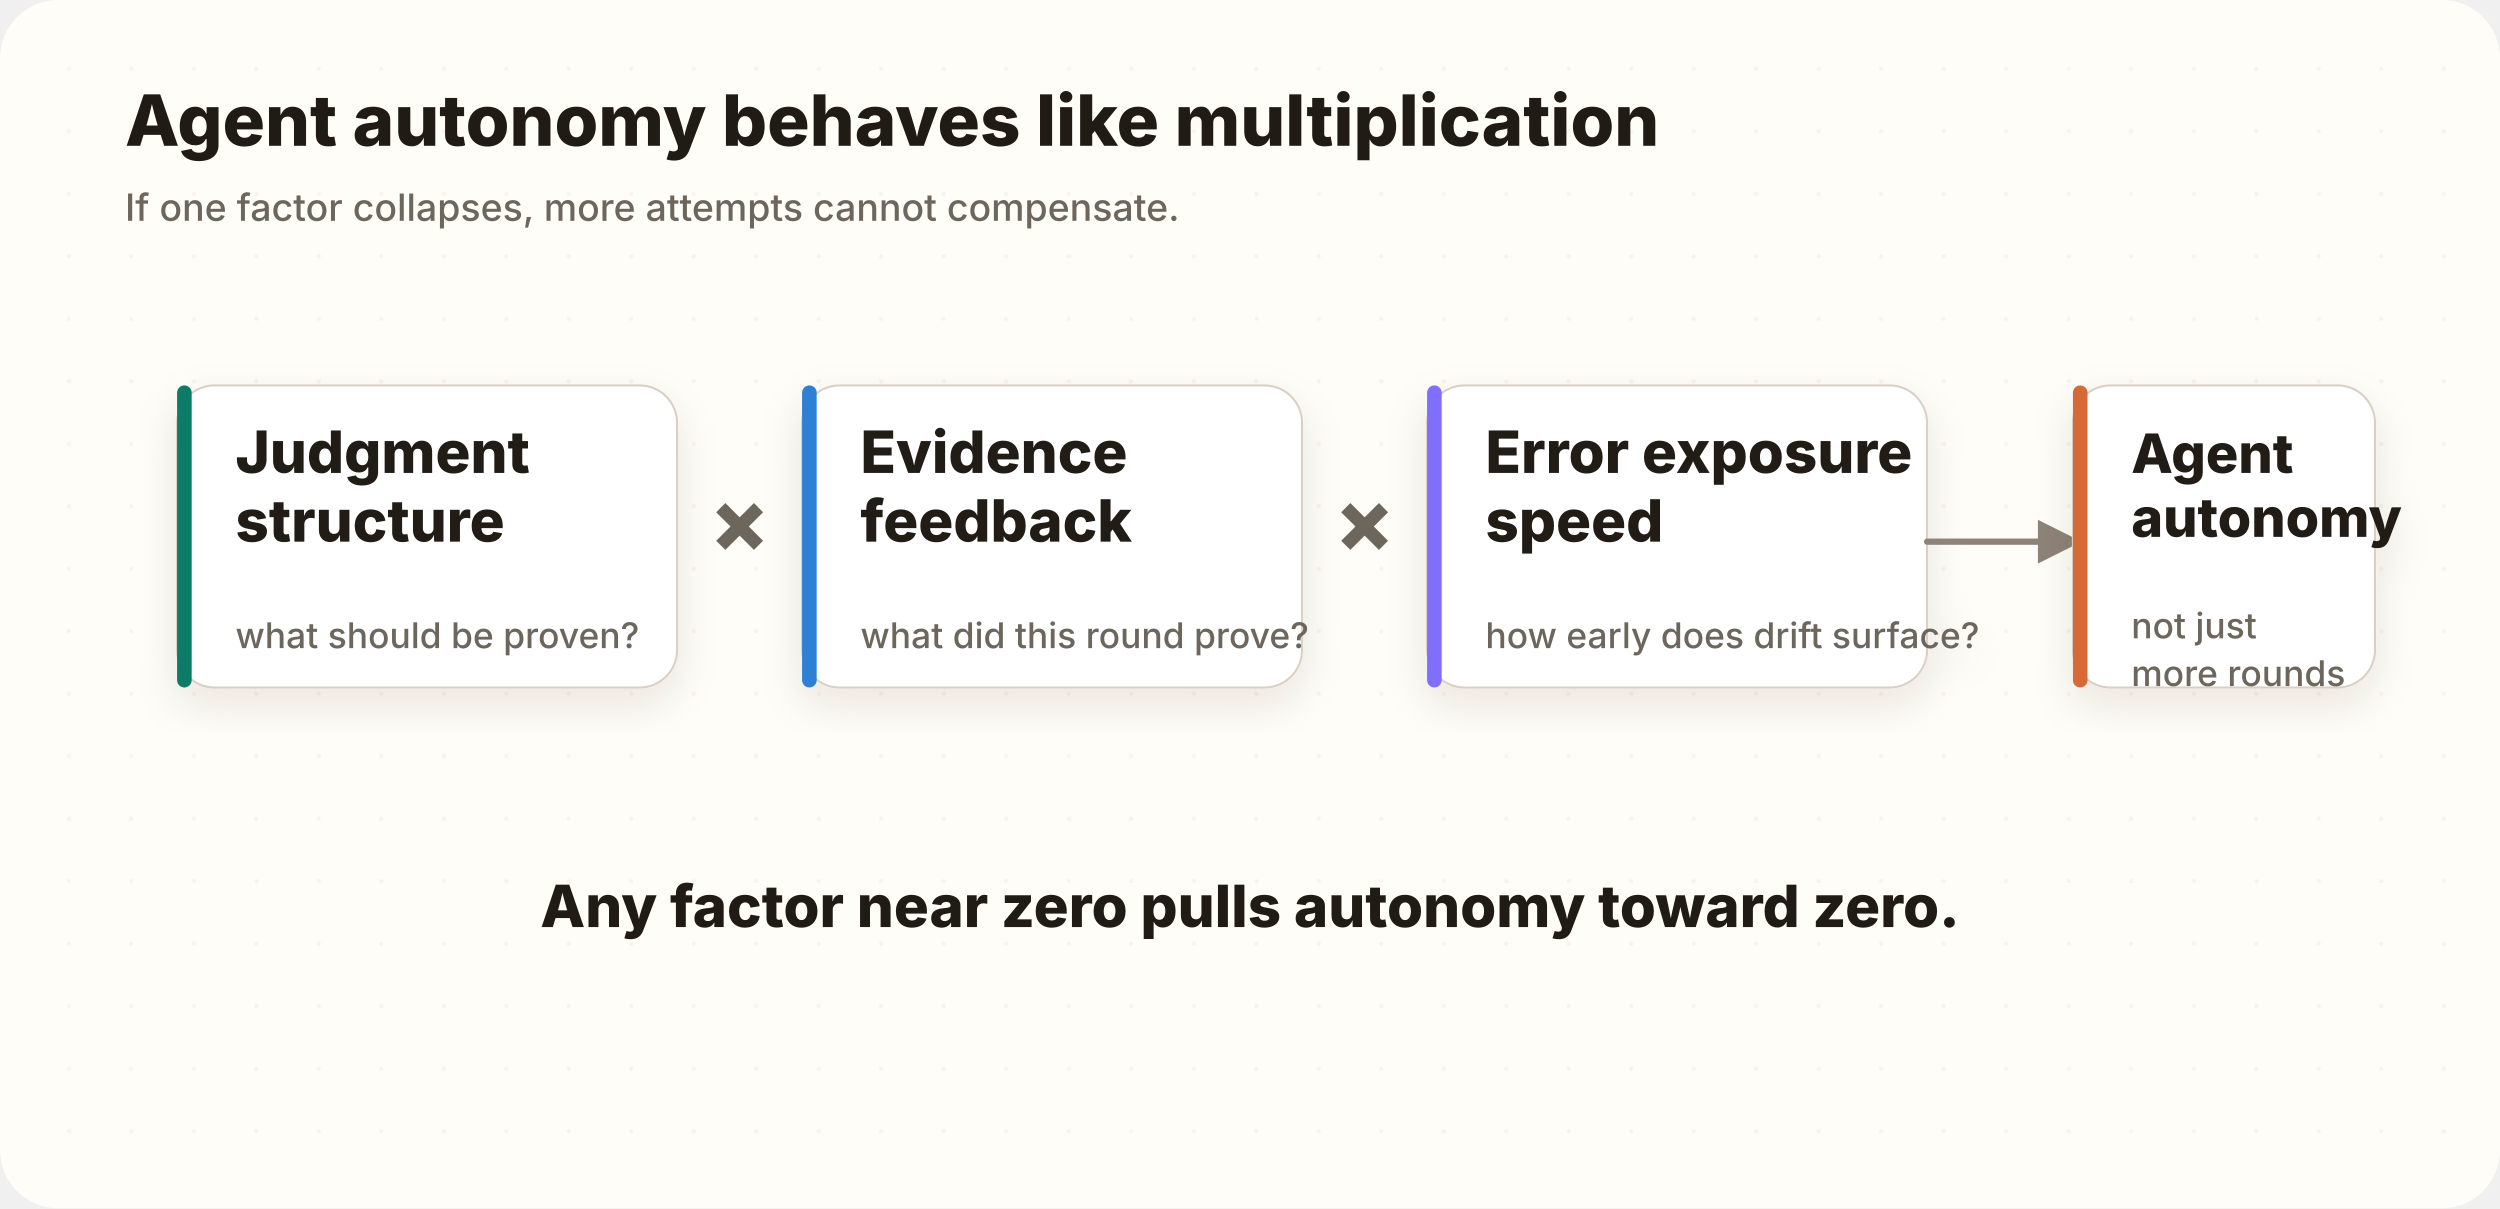
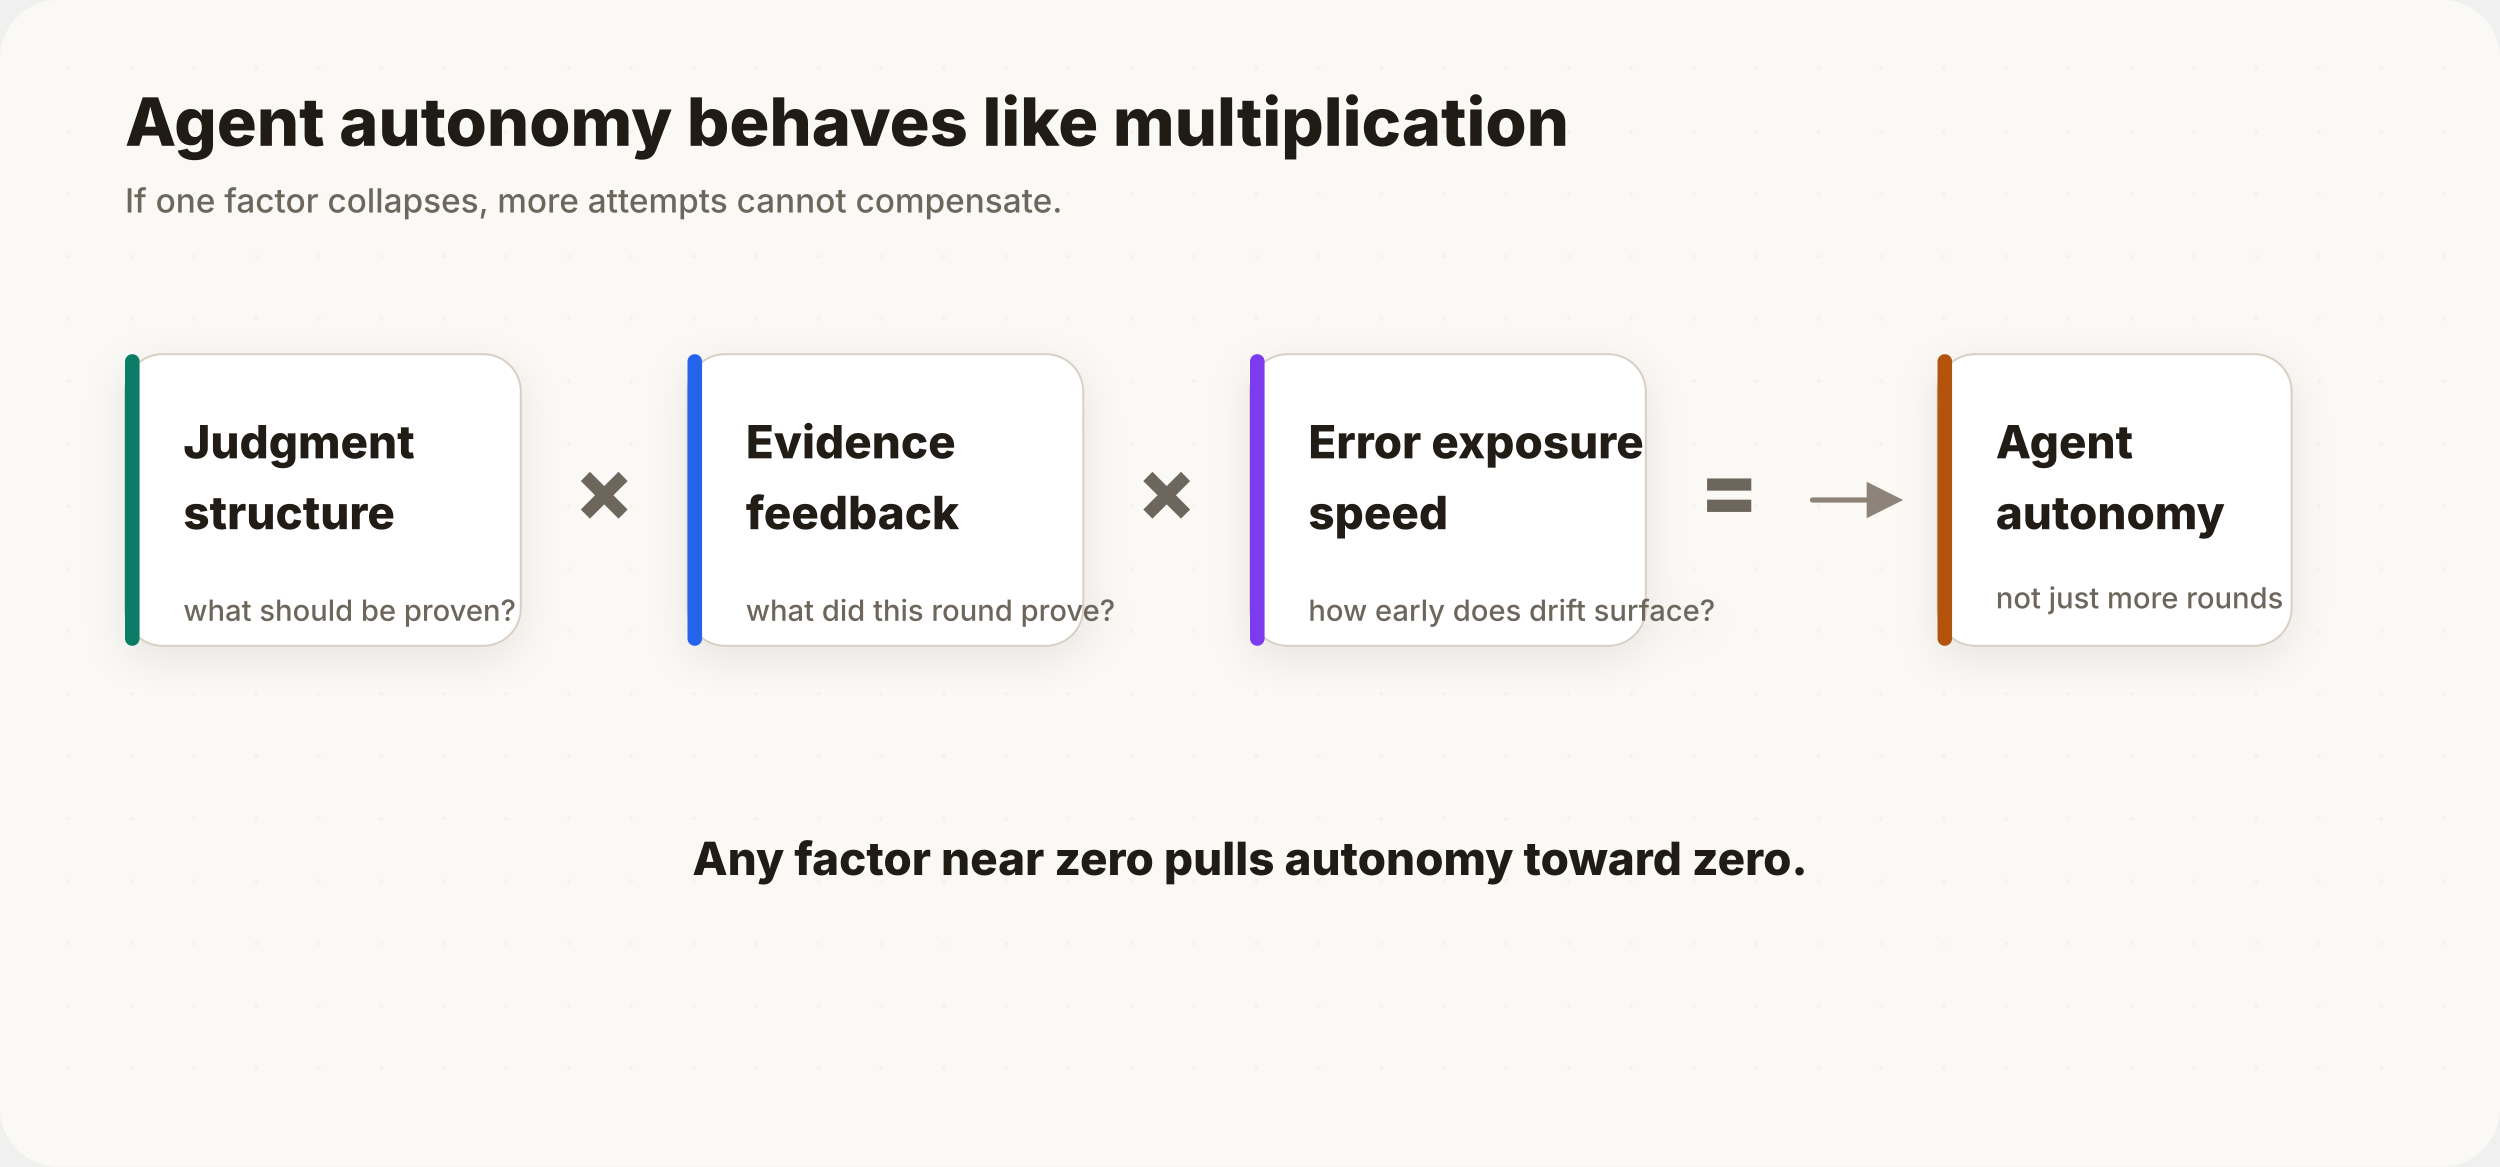
- <svg xmlns="http://www.w3.org/2000/svg" width="1200" height="580" viewBox="0 0 1200 580" role="img" aria-labelledby="title desc">
+ <svg xmlns="http://www.w3.org/2000/svg" width="1200" height="560" viewBox="0 0 1200 560" role="img" aria-labelledby="title desc">
  <defs>
    <filter id="shadow" x="-15%" y="-15%" width="130%" height="130%">
-       <feDropShadow dx="0" dy="8" stdDeviation="10" flood-color="#2c2118" flood-opacity="0.10" />
+       <feDropShadow dx="0" dy="6" stdDeviation="10" flood-color="#2c2118" flood-opacity="0.08" />
    </filter>
    <marker id="arrow" viewBox="0 0 10 10" refX="8" refY="5" markerWidth="7" markerHeight="7" orient="auto-start-reverse">
      <path d="M0,0 L10,5 L0,10 Z" fill="#8d8378" />
    </marker>
    <pattern id="dots" width="30" height="30" patternUnits="userSpaceOnUse">
-       <circle cx="3" cy="3" r="1.05" fill="#e8dfd3" opacity="0.72" />
+       <circle cx="3" cy="3" r="1" fill="#e8dfd3" opacity="0.6" />
    </pattern>
  </defs>
-   <rect width="1200" height="580" rx="28" fill="#fffdf8" />
-   <rect x="18" y="18" width="1164" height="544" rx="24" fill="url(#dots)" opacity="0.42" />
-   <text x="60" y="70.0" text-anchor="start" font-family="Inter, -apple-system, BlinkMacSystemFont, 'Segoe UI', 'PingFang SC', 'Noto Sans CJK SC', sans-serif" font-size="34" font-weight="820" fill="#211b15">Agent autonomy behaves like multiplication</text>
-   <text x="60" y="106.0" text-anchor="start" font-family="Inter, -apple-system, BlinkMacSystemFont, 'Segoe UI', 'PingFang SC', 'Noto Sans CJK SC', sans-serif" font-size="18" font-weight="520" fill="#6d665d">If one factor collapses, more attempts cannot compensate.</text>
+   <rect width="1200" height="560" rx="28" fill="#faf9f6" />
+   <rect x="20" y="20" width="1160" height="520" rx="24" fill="url(#dots)" opacity="0.4" />
+   <text x="60" y="70" font-family="Inter, 'Noto Sans SC', 'PingFang SC', 'Microsoft YaHei', sans-serif" font-size="32" font-weight="760" fill="#211b15">Agent autonomy behaves like multiplication</text>
+   <text x="60" y="102" font-family="Inter, 'Noto Sans SC', 'PingFang SC', 'Microsoft YaHei', sans-serif" font-size="16" font-weight="500" fill="#6d665d">If one factor collapses, more attempts cannot compensate.</text>
  <g filter="url(#shadow)">
-     <rect x="85" y="185" width="240" height="145" rx="18" fill="#ffffff" stroke="#d9d0c5" />
-     <rect x="85" y="185" width="7" height="145" rx="3.5" fill="#0d7c66" />
-     <text x="113" y="227.0" text-anchor="start" font-family="Inter, -apple-system, BlinkMacSystemFont, 'Segoe UI', 'PingFang SC', 'Noto Sans CJK SC', sans-serif" font-size="28" font-weight="760" fill="#211b15">Judgment</text>
-     <text x="113" y="260.0" text-anchor="start" font-family="Inter, -apple-system, BlinkMacSystemFont, 'Segoe UI', 'PingFang SC', 'Noto Sans CJK SC', sans-serif" font-size="28" font-weight="760" fill="#211b15">structure</text>
-     <text x="113" y="311.1" text-anchor="start" font-family="Inter, -apple-system, BlinkMacSystemFont, 'Segoe UI', 'PingFang SC', 'Noto Sans CJK SC', sans-serif" font-size="17" font-weight="500" fill="#6d665d">what should be proven?</text>
+     <rect x="60" y="170" width="190" height="140" rx="18" fill="#ffffff" stroke="#d9d0c5" />
+     <rect x="60" y="170" width="7" height="140" rx="3.5" fill="#0d7c66" />
+     <text x="88" y="220" font-family="Inter, 'Noto Sans SC', 'PingFang SC', 'Microsoft YaHei', sans-serif" font-size="22" font-weight="760" fill="#211b15">Judgment</text>
+     <text x="88" y="254" font-family="Inter, 'Noto Sans SC', 'PingFang SC', 'Microsoft YaHei', sans-serif" font-size="22" font-weight="760" fill="#211b15">structure</text>
+     <text x="88" y="298" font-family="Inter, 'Noto Sans SC', 'PingFang SC', 'Microsoft YaHei', sans-serif" font-size="14" font-weight="500" fill="#6d665d">what should be proven?</text>
  </g>
+   <text x="290" y="250" text-anchor="middle" font-family="Inter, 'Noto Sans SC', 'PingFang SC', 'Microsoft YaHei', sans-serif" font-size="42" font-weight="820" fill="#6d665d">×</text>
  <g filter="url(#shadow)">
-     <rect x="385" y="185" width="240" height="145" rx="18" fill="#ffffff" stroke="#d9d0c5" />
-     <rect x="385" y="185" width="7" height="145" rx="3.5" fill="#2e7fd6" />
-     <text x="413" y="227.0" text-anchor="start" font-family="Inter, -apple-system, BlinkMacSystemFont, 'Segoe UI', 'PingFang SC', 'Noto Sans CJK SC', sans-serif" font-size="28" font-weight="760" fill="#211b15">Evidence</text>
-     <text x="413" y="260.0" text-anchor="start" font-family="Inter, -apple-system, BlinkMacSystemFont, 'Segoe UI', 'PingFang SC', 'Noto Sans CJK SC', sans-serif" font-size="28" font-weight="760" fill="#211b15">feedback</text>
-     <text x="413" y="311.1" text-anchor="start" font-family="Inter, -apple-system, BlinkMacSystemFont, 'Segoe UI', 'PingFang SC', 'Noto Sans CJK SC', sans-serif" font-size="17" font-weight="500" fill="#6d665d">what did this round prove?</text>
+     <rect x="330" y="170" width="190" height="140" rx="18" fill="#ffffff" stroke="#d9d0c5" />
+     <rect x="330" y="170" width="7" height="140" rx="3.5" fill="#2563eb" />
+     <text x="358" y="220" font-family="Inter, 'Noto Sans SC', 'PingFang SC', 'Microsoft YaHei', sans-serif" font-size="22" font-weight="760" fill="#211b15">Evidence</text>
+     <text x="358" y="254" font-family="Inter, 'Noto Sans SC', 'PingFang SC', 'Microsoft YaHei', sans-serif" font-size="22" font-weight="760" fill="#211b15">feedback</text>
+     <text x="358" y="298" font-family="Inter, 'Noto Sans SC', 'PingFang SC', 'Microsoft YaHei', sans-serif" font-size="14" font-weight="500" fill="#6d665d">what did this round prove?</text>
  </g>
+   <text x="560" y="250" text-anchor="middle" font-family="Inter, 'Noto Sans SC', 'PingFang SC', 'Microsoft YaHei', sans-serif" font-size="42" font-weight="820" fill="#6d665d">×</text>
  <g filter="url(#shadow)">
-     <rect x="685" y="185" width="240" height="145" rx="18" fill="#ffffff" stroke="#d9d0c5" />
-     <rect x="685" y="185" width="7" height="145" rx="3.5" fill="#806eff" />
-     <text x="713" y="227.0" text-anchor="start" font-family="Inter, -apple-system, BlinkMacSystemFont, 'Segoe UI', 'PingFang SC', 'Noto Sans CJK SC', sans-serif" font-size="28" font-weight="760" fill="#211b15">Error exposure</text>
-     <text x="713" y="260.0" text-anchor="start" font-family="Inter, -apple-system, BlinkMacSystemFont, 'Segoe UI', 'PingFang SC', 'Noto Sans CJK SC', sans-serif" font-size="28" font-weight="760" fill="#211b15">speed</text>
-     <text x="713" y="311.1" text-anchor="start" font-family="Inter, -apple-system, BlinkMacSystemFont, 'Segoe UI', 'PingFang SC', 'Noto Sans CJK SC', sans-serif" font-size="17" font-weight="500" fill="#6d665d">how early does drift surface?</text>
+     <rect x="600" y="170" width="190" height="140" rx="18" fill="#ffffff" stroke="#d9d0c5" />
+     <rect x="600" y="170" width="7" height="140" rx="3.5" fill="#7c3aed" />
+     <text x="628" y="220" font-family="Inter, 'Noto Sans SC', 'PingFang SC', 'Microsoft YaHei', sans-serif" font-size="22" font-weight="760" fill="#211b15">Error exposure</text>
+     <text x="628" y="254" font-family="Inter, 'Noto Sans SC', 'PingFang SC', 'Microsoft YaHei', sans-serif" font-size="22" font-weight="760" fill="#211b15">speed</text>
+     <text x="628" y="298" font-family="Inter, 'Noto Sans SC', 'PingFang SC', 'Microsoft YaHei', sans-serif" font-size="14" font-weight="500" fill="#6d665d">how early does drift surface?</text>
  </g>
-   <text x="355" y="265.0" text-anchor="middle" font-family="Inter, -apple-system, BlinkMacSystemFont, 'Segoe UI', 'PingFang SC', 'Noto Sans CJK SC', sans-serif" font-size="42" font-weight="820" fill="#6d665d">×</text>
-   <text x="655" y="265.0" text-anchor="middle" font-family="Inter, -apple-system, BlinkMacSystemFont, 'Segoe UI', 'PingFang SC', 'Noto Sans CJK SC', sans-serif" font-size="42" font-weight="820" fill="#6d665d">×</text>
-   <path d="M925,260 L995,260" fill="none" stroke="#8d8378" stroke-width="3" stroke-linecap="round" marker-end="url(#arrow)" />
+   <text x="830" y="250" text-anchor="middle" font-family="Inter, 'Noto Sans SC', 'PingFang SC', 'Microsoft YaHei', sans-serif" font-size="42" font-weight="820" fill="#6d665d">=</text>
+   <path d="M870,240 L910,240" fill="none" stroke="#8d8378" stroke-width="2.5" stroke-linecap="round" marker-end="url(#arrow)" />
  <g filter="url(#shadow)">
-     <rect x="995" y="185" width="145" height="145" rx="18" fill="#ffffff" stroke="#d9d0c5" />
-     <rect x="995" y="185" width="7" height="145" rx="3.5" fill="#d66a36" />
-     <text x="1023" y="227.0" text-anchor="start" font-family="Inter, -apple-system, BlinkMacSystemFont, 'Segoe UI', 'PingFang SC', 'Noto Sans CJK SC', sans-serif" font-size="26" font-weight="760" fill="#211b15">Agent</text>
-     <text x="1023" y="257.7" text-anchor="start" font-family="Inter, -apple-system, BlinkMacSystemFont, 'Segoe UI', 'PingFang SC', 'Noto Sans CJK SC', sans-serif" font-size="26" font-weight="760" fill="#211b15">autonomy</text>
-     <text x="1023" y="306.4" text-anchor="start" font-family="Inter, -apple-system, BlinkMacSystemFont, 'Segoe UI', 'PingFang SC', 'Noto Sans CJK SC', sans-serif" font-size="17" font-weight="500" fill="#6d665d">not just</text>
-     <text x="1023" y="329.3" text-anchor="start" font-family="Inter, -apple-system, BlinkMacSystemFont, 'Segoe UI', 'PingFang SC', 'Noto Sans CJK SC', sans-serif" font-size="17" font-weight="500" fill="#6d665d">more rounds</text>
+     <rect x="930" y="170" width="170" height="140" rx="18" fill="#ffffff" stroke="#d9d0c5" />
+     <rect x="930" y="170" width="7" height="140" rx="3.5" fill="#b45309" />
+     <text x="958" y="220" font-family="Inter, 'Noto Sans SC', 'PingFang SC', 'Microsoft YaHei', sans-serif" font-size="22" font-weight="760" fill="#211b15">Agent</text>
+     <text x="958" y="254" font-family="Inter, 'Noto Sans SC', 'PingFang SC', 'Microsoft YaHei', sans-serif" font-size="22" font-weight="760" fill="#211b15">autonomy</text>
+     <text x="958" y="292" font-family="Inter, 'Noto Sans SC', 'PingFang SC', 'Microsoft YaHei', sans-serif" font-size="14" font-weight="500" fill="#6d665d">not just more rounds</text>
  </g>
-   <text x="600" y="445.0" text-anchor="middle" font-family="Inter, -apple-system, BlinkMacSystemFont, 'Segoe UI', 'PingFang SC', 'Noto Sans CJK SC', sans-serif" font-size="28" font-weight="820" fill="#211b15">Any factor near zero pulls autonomy toward zero.</text>
+   <text x="600" y="420" text-anchor="middle" font-family="Inter, 'Noto Sans SC', 'PingFang SC', 'Microsoft YaHei', sans-serif" font-size="22" font-weight="760" fill="#211b15">Any factor near zero pulls autonomy toward zero.</text>
</svg>
